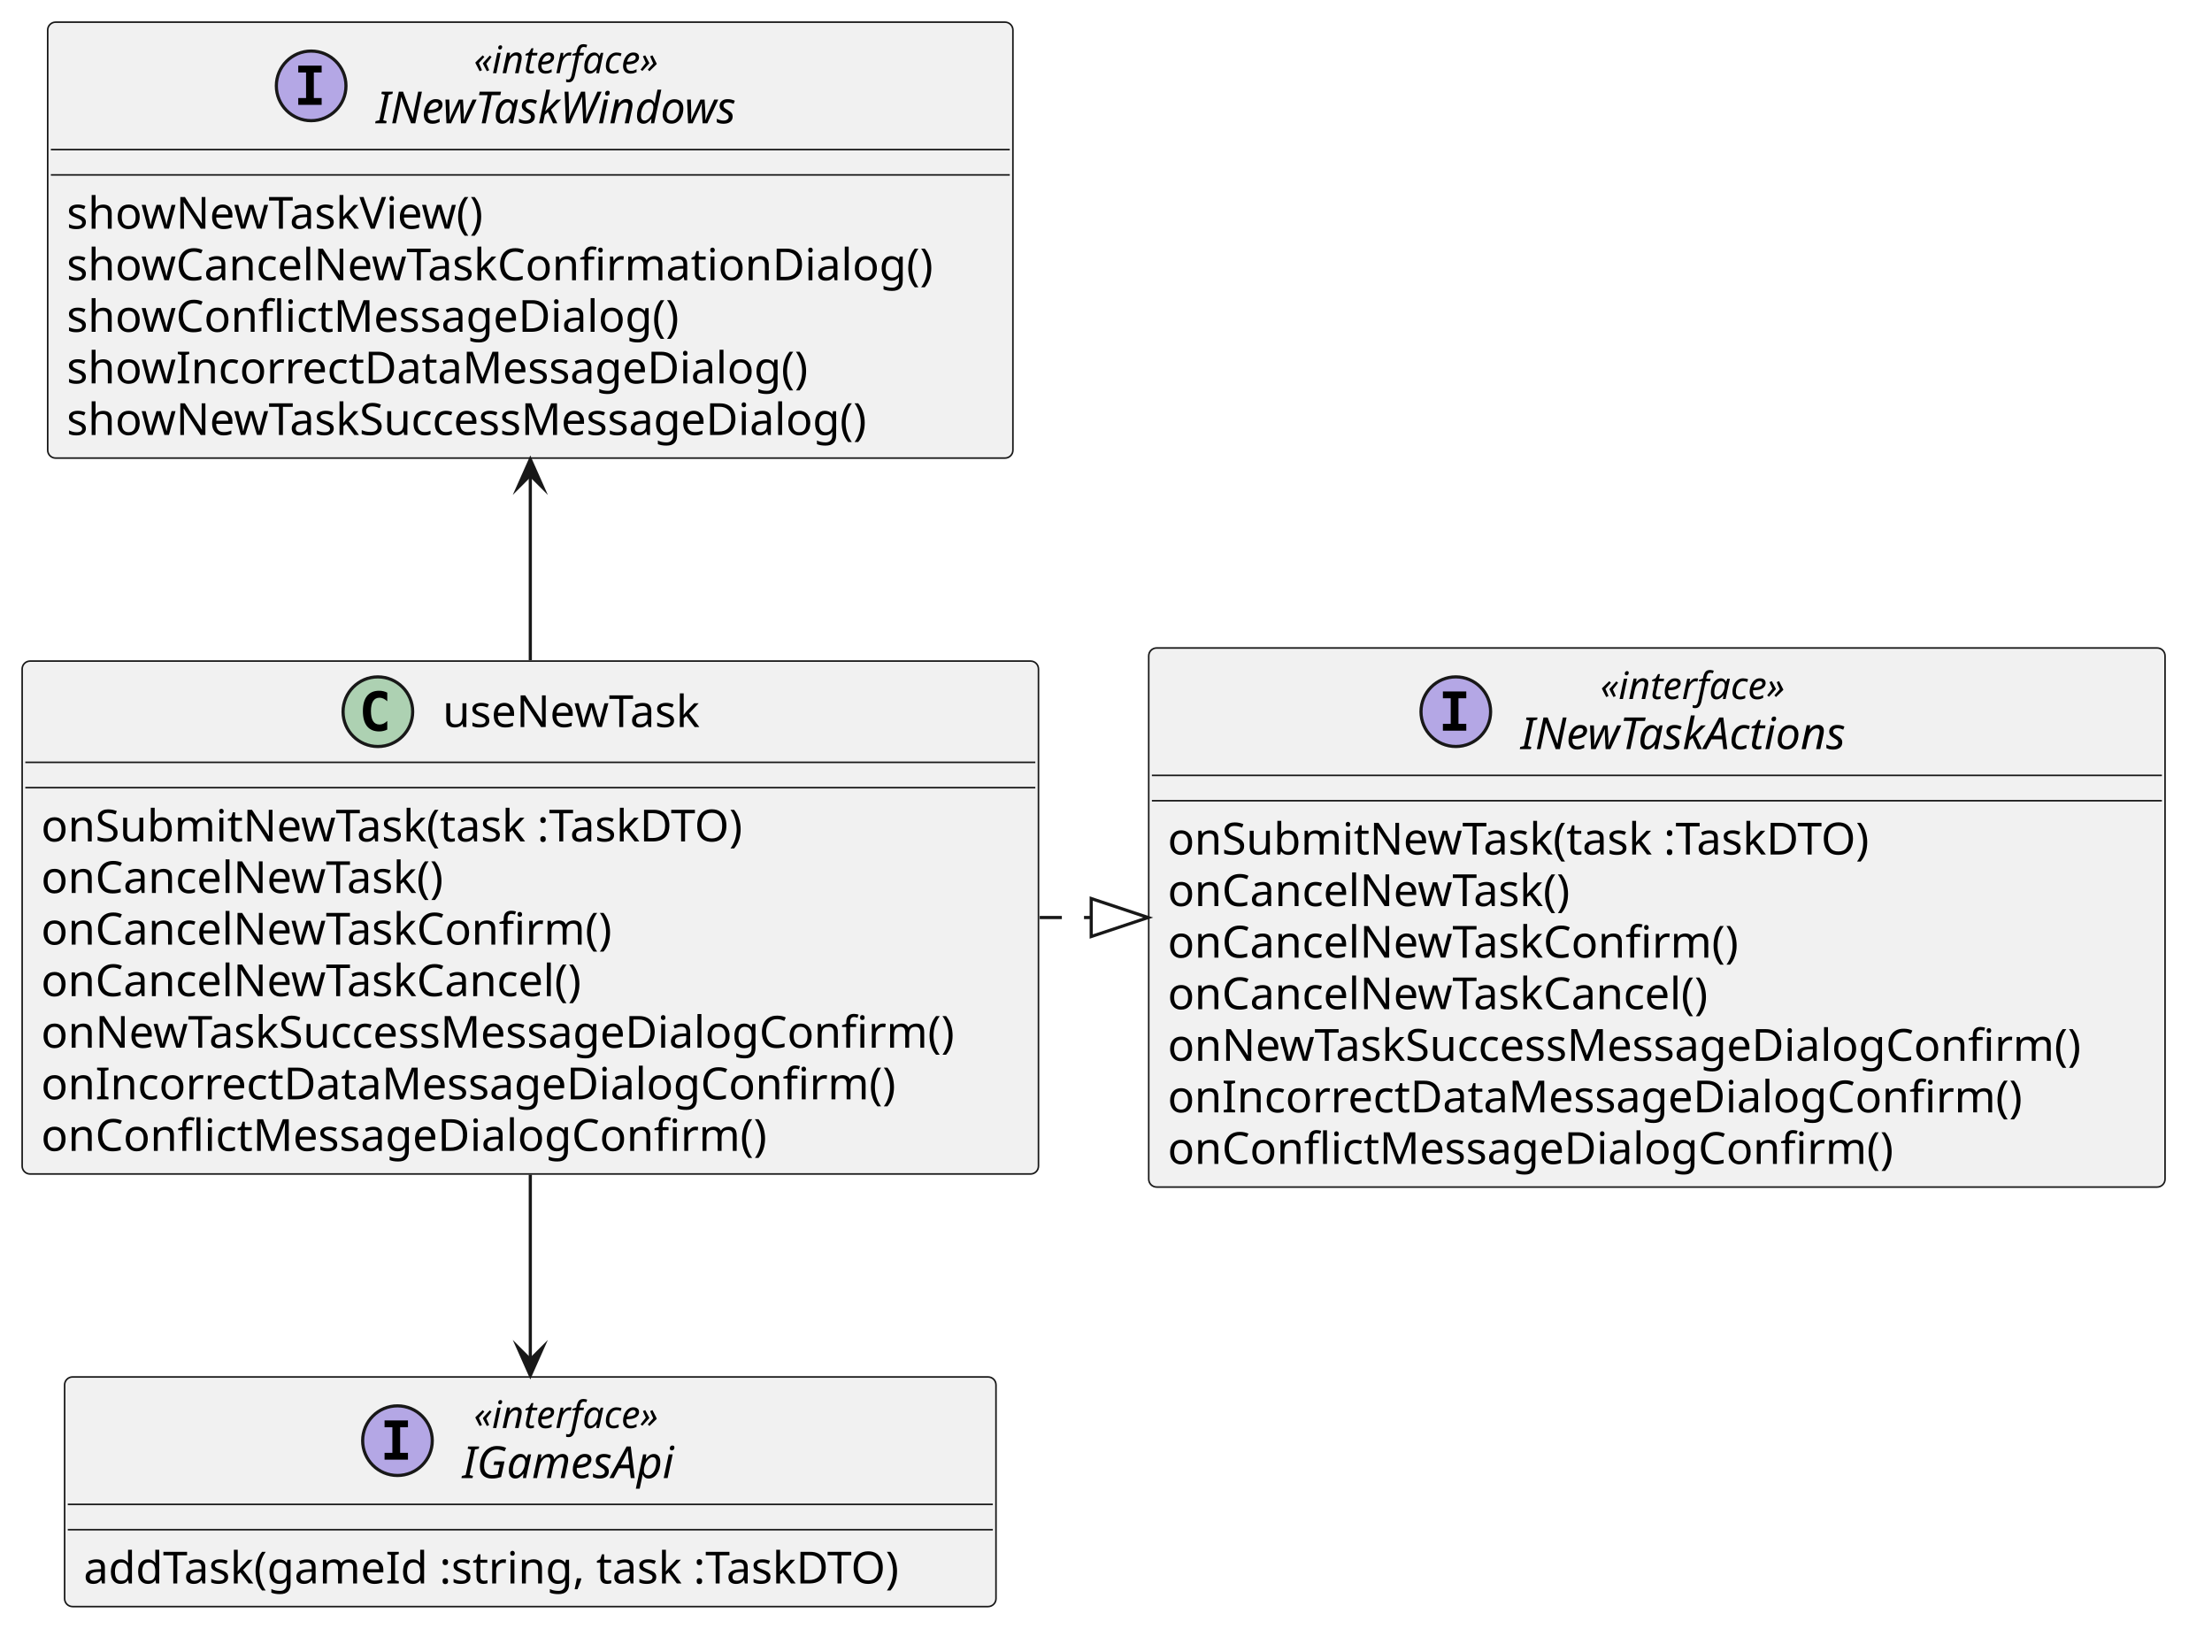
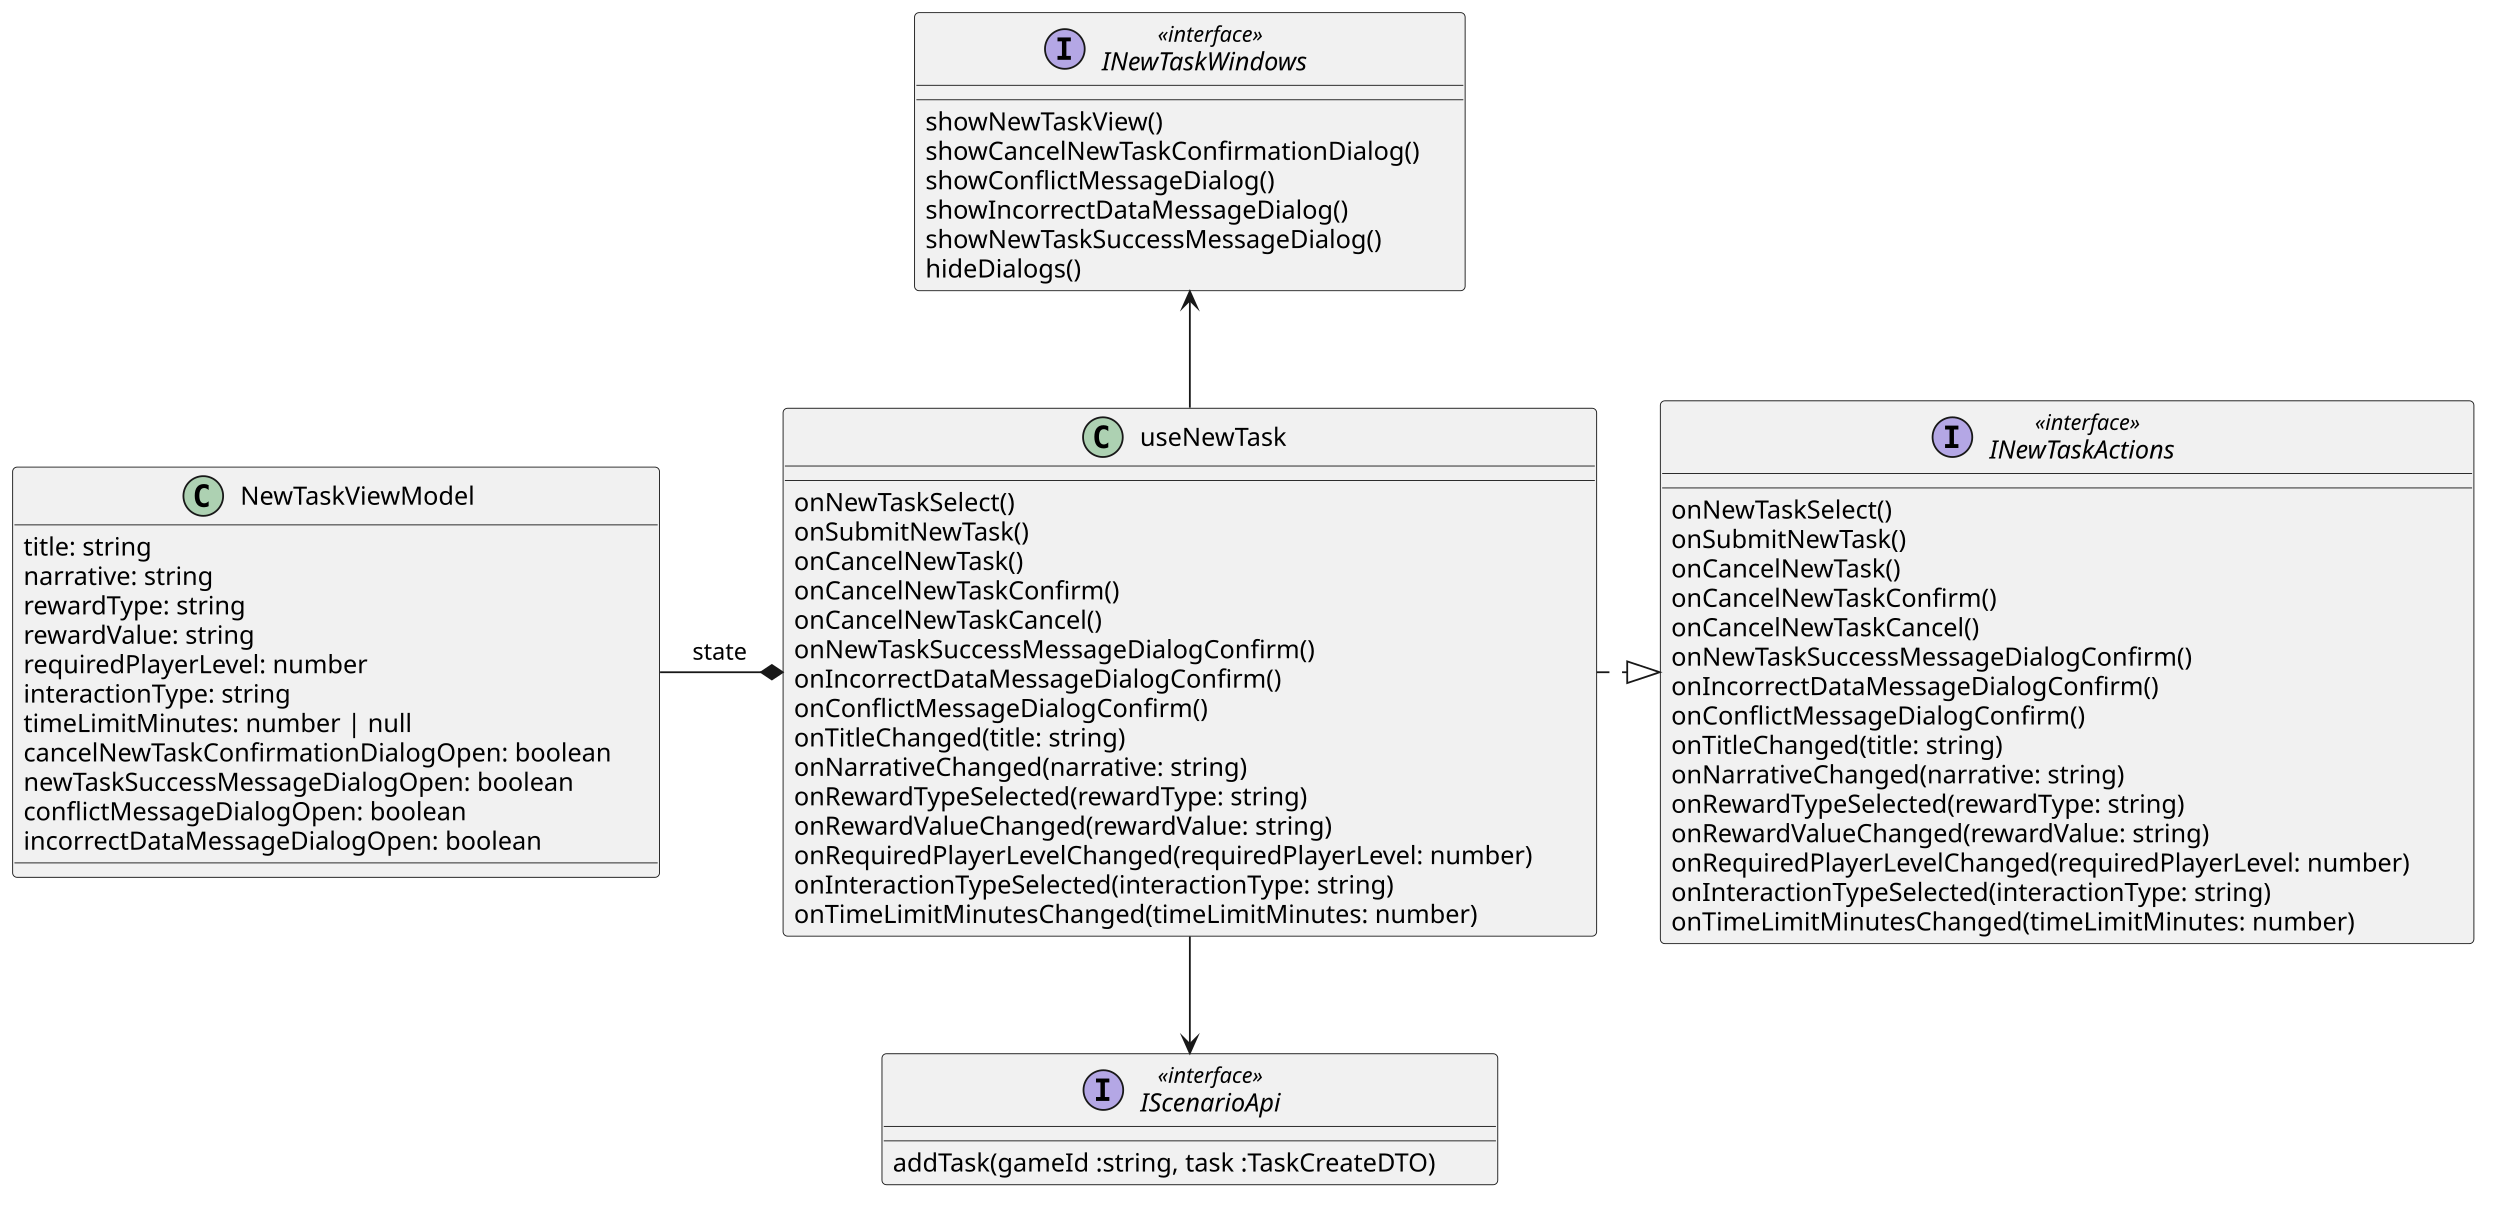
- <svg xmlns="http://www.w3.org/2000/svg" version="1.1" data-diagram-type="CLASS" style="width:699px;height:522px;background:#FFFFFF;" width="699px" height="522px" viewBox="0 0 699 522" zoomAndPan="magnify" preserveAspectRatio="none" contentStyleType="text/css">
+ <svg xmlns="http://www.w3.org/2000/svg" version="1.1" data-diagram-type="CLASS" style="width:1385px;height:671px;background:#FFFFFF;" width="1385px" height="671px" viewBox="0 0 1385 671" zoomAndPan="magnify" preserveAspectRatio="none" contentStyleType="text/css">
  <defs />
  <g font-family="sans-serif" lengthAdjust="spacing">
    <g class="entity" data-qualified-name="useNewTask" id="ent0001" data-source-line="1">
-       <rect x="7" y="208.89" width="321.162" height="162.078" fill="#F1F1F1" style="stroke:#181818;stroke-width:0.5;" rx="2.5" ry="2.5" />
-       <ellipse cx="119.407" cy="224.89" rx="11" ry="11" fill="#ADD1B2" style="stroke:#181818;stroke-width:1;" />
-       <path d="M122.375,230.531 Q121.797,230.828 121.157,230.968 Q120.516,231.124 119.813,231.124 Q117.313,231.124 115.985,229.484 Q114.672,227.828 114.672,224.703 Q114.672,221.578 115.985,219.921 Q117.313,218.265 119.813,218.265 Q120.516,218.265 121.157,218.421 Q121.813,218.578 122.375,218.874 L122.375,221.593 Q121.75,221.015 121.157,220.749 Q120.563,220.468 119.938,220.468 Q118.594,220.468 117.907,221.546 Q117.219,222.609 117.219,224.703 Q117.219,226.796 117.907,227.874 Q118.594,228.937 119.938,228.937 Q120.563,228.937 121.157,228.671 Q121.75,228.39 122.375,227.812 L122.375,230.531 Z " fill="#000" />
-       <text x="139.907" y="229.737" fill="#000" font-size="14" textLength="87.849">useNewTask</text>
-       <line x1="8" y1="240.89" x2="327.162" y2="240.89" style="stroke:#181818;stroke-width:0.5;" />
-       <line x1="8" y1="248.89" x2="327.162" y2="248.89" style="stroke:#181818;stroke-width:0.5;" />
-       <text x="13" y="265.885" fill="#000" font-size="14" textLength="242.614">onSubmitNewTask(task :TaskDTO)</text>
-       <text x="13" y="282.182" fill="#000" font-size="14" textLength="138.858">onCancelNewTask()</text>
-       <text x="13" y="298.479" fill="#000" font-size="14" textLength="194.284">onCancelNewTaskConfirm()</text>
-       <text x="13" y="314.776" fill="#000" font-size="14" textLength="186.286">onCancelNewTaskCancel()</text>
-       <text x="13" y="331.073" fill="#000" font-size="14" textLength="309.162">onNewTaskSuccessMessageDialogConfirm()</text>
-       <text x="13" y="347.369" fill="#000" font-size="14" textLength="285.742">onIncorrectDataMessageDialogConfirm()</text>
-       <text x="13" y="363.666" fill="#000" font-size="14" textLength="242.847">onConflictMessageDialogConfirm()</text>
+       <rect x="433.83" y="226.18" width="450.71" height="292.453" fill="#F1F1F1" style="stroke:#181818;stroke-width:0.5;" rx="2.5" ry="2.5" />
+       <ellipse cx="611.011" cy="242.18" rx="11" ry="11" fill="#ADD1B2" style="stroke:#181818;stroke-width:1;" />
+       <path d="M613.979,247.821 Q613.401,248.118 612.761,248.258 Q612.12,248.414 611.417,248.414 Q608.917,248.414 607.589,246.774 Q606.276,245.118 606.276,241.993 Q606.276,238.868 607.589,237.211 Q608.917,235.555 611.417,235.555 Q612.12,235.555 612.761,235.711 Q613.417,235.868 613.979,236.164 L613.979,238.883 Q613.354,238.305 612.761,238.039 Q612.167,237.758 611.542,237.758 Q610.198,237.758 609.511,238.836 Q608.823,239.899 608.823,241.993 Q608.823,244.086 609.511,245.164 Q610.198,246.227 611.542,246.227 Q612.167,246.227 612.761,245.961 Q613.354,245.68 613.979,245.102 L613.979,247.821 Z " fill="#000" />
+       <text x="631.511" y="247.027" fill="#000" font-size="14" textLength="87.849">useNewTask</text>
+       <line x1="434.83" y1="258.18" x2="883.54" y2="258.18" style="stroke:#181818;stroke-width:0.5;" />
+       <line x1="434.83" y1="266.18" x2="883.54" y2="266.18" style="stroke:#181818;stroke-width:0.5;" />
+       <text x="439.83" y="283.175" fill="#000" font-size="14" textLength="134.62">onNewTaskSelect()</text>
+       <text x="439.83" y="299.472" fill="#000" font-size="14" textLength="141.094">onSubmitNewTask()</text>
+       <text x="439.83" y="315.769" fill="#000" font-size="14" textLength="138.858">onCancelNewTask()</text>
+       <text x="439.83" y="332.066" fill="#000" font-size="14" textLength="194.284">onCancelNewTaskConfirm()</text>
+       <text x="439.83" y="348.363" fill="#000" font-size="14" textLength="186.286">onCancelNewTaskCancel()</text>
+       <text x="439.83" y="364.659" fill="#000" font-size="14" textLength="309.162">onNewTaskSuccessMessageDialogConfirm()</text>
+       <text x="439.83" y="380.956" fill="#000" font-size="14" textLength="285.742">onIncorrectDataMessageDialogConfirm()</text>
+       <text x="439.83" y="397.253" fill="#000" font-size="14" textLength="242.847">onConflictMessageDialogConfirm()</text>
+       <text x="439.83" y="413.55" fill="#000" font-size="14" textLength="198.01">onTitleChanged(title: string)</text>
+       <text x="439.83" y="429.847" fill="#000" font-size="14" textLength="269.445">onNarrativeChanged(narrative: string)</text>
+       <text x="439.83" y="446.144" fill="#000" font-size="14" textLength="309.135">onRewardTypeSelected(rewardType: string)</text>
+       <text x="439.83" y="462.441" fill="#000" font-size="14" textLength="321.323">onRewardValueChanged(rewardValue: string)</text>
+       <text x="439.83" y="478.738" fill="#000" font-size="14" textLength="438.71">onRequiredPlayerLevelChanged(requiredPlayerLevel: number)</text>
+       <text x="439.83" y="495.034" fill="#000" font-size="14" textLength="358.75">onInteractionTypeSelected(interactionType: string)</text>
+       <text x="439.83" y="511.331" fill="#000" font-size="14" textLength="400.613">onTimeLimitMinutesChanged(timeLimitMinutes: number)</text>
    </g>
-     <g class="entity" data-qualified-name="INewTaskActions" id="ent0002" data-source-line="11">
-       <rect x="363" y="204.75" width="321.162" height="170.344" fill="#F1F1F1" style="stroke:#181818;stroke-width:0.5;" rx="2.5" ry="2.5" />
-       <ellipse cx="460.04" cy="224.883" rx="11" ry="11" fill="#B4A7E5" style="stroke:#181818;stroke-width:1;" />
-       <path d="M455.961,220.648 L455.961,218.492 L463.352,218.492 L463.352,220.648 L460.883,220.648 L460.883,228.727 L463.352,228.727 L463.352,230.883 L455.961,230.883 L455.961,228.727 L458.43,228.727 L458.43,220.648 L455.961,220.648 Z " fill="#000" />
-       <text x="505.729" y="220.889" fill="#000" font-size="12" textLength="68.203" font-style="italic">«interface»</text>
-       <text x="480.54" y="236.714" fill="#000" font-size="14" textLength="118.583" font-style="italic">INewTaskActions</text>
-       <line x1="364" y1="245.016" x2="683.162" y2="245.016" style="stroke:#181818;stroke-width:0.5;" />
-       <line x1="364" y1="253.016" x2="683.162" y2="253.016" style="stroke:#181818;stroke-width:0.5;" />
-       <text x="369" y="270.011" fill="#000" font-size="14" textLength="242.614">onSubmitNewTask(task :TaskDTO)</text>
-       <text x="369" y="286.308" fill="#000" font-size="14" textLength="138.858">onCancelNewTask()</text>
-       <text x="369" y="302.604" fill="#000" font-size="14" textLength="194.284">onCancelNewTaskConfirm()</text>
-       <text x="369" y="318.901" fill="#000" font-size="14" textLength="186.286">onCancelNewTaskCancel()</text>
-       <text x="369" y="335.198" fill="#000" font-size="14" textLength="309.162">onNewTaskSuccessMessageDialogConfirm()</text>
-       <text x="369" y="351.495" fill="#000" font-size="14" textLength="285.742">onIncorrectDataMessageDialogConfirm()</text>
-       <text x="369" y="367.792" fill="#000" font-size="14" textLength="242.847">onConflictMessageDialogConfirm()</text>
+     <g class="entity" data-qualified-name="INewTaskActions" id="ent0002" data-source-line="19">
+       <rect x="919.83" y="222.05" width="450.71" height="300.719" fill="#F1F1F1" style="stroke:#181818;stroke-width:0.5;" rx="2.5" ry="2.5" />
+       <ellipse cx="1081.643" cy="242.183" rx="11" ry="11" fill="#B4A7E5" style="stroke:#181818;stroke-width:1;" />
+       <path d="M1077.565,237.948 L1077.565,235.792 L1084.956,235.792 L1084.956,237.948 L1082.487,237.948 L1082.487,246.027 L1084.956,246.027 L1084.956,248.183 L1077.565,248.183 L1077.565,246.027 L1080.034,246.027 L1080.034,237.948 L1077.565,237.948 Z " fill="#000" />
+       <text x="1127.333" y="238.189" fill="#000" font-size="12" textLength="68.203" font-style="italic">«interface»</text>
+       <text x="1102.143" y="254.014" fill="#000" font-size="14" textLength="118.583" font-style="italic">INewTaskActions</text>
+       <line x1="920.83" y1="262.316" x2="1369.54" y2="262.316" style="stroke:#181818;stroke-width:0.5;" />
+       <line x1="920.83" y1="270.316" x2="1369.54" y2="270.316" style="stroke:#181818;stroke-width:0.5;" />
+       <text x="925.83" y="287.311" fill="#000" font-size="14" textLength="134.62">onNewTaskSelect()</text>
+       <text x="925.83" y="303.608" fill="#000" font-size="14" textLength="141.094">onSubmitNewTask()</text>
+       <text x="925.83" y="319.904" fill="#000" font-size="14" textLength="138.858">onCancelNewTask()</text>
+       <text x="925.83" y="336.201" fill="#000" font-size="14" textLength="194.284">onCancelNewTaskConfirm()</text>
+       <text x="925.83" y="352.498" fill="#000" font-size="14" textLength="186.286">onCancelNewTaskCancel()</text>
+       <text x="925.83" y="368.795" fill="#000" font-size="14" textLength="309.162">onNewTaskSuccessMessageDialogConfirm()</text>
+       <text x="925.83" y="385.092" fill="#000" font-size="14" textLength="285.742">onIncorrectDataMessageDialogConfirm()</text>
+       <text x="925.83" y="401.389" fill="#000" font-size="14" textLength="242.847">onConflictMessageDialogConfirm()</text>
+       <text x="925.83" y="417.686" fill="#000" font-size="14" textLength="198.01">onTitleChanged(title: string)</text>
+       <text x="925.83" y="433.983" fill="#000" font-size="14" textLength="269.445">onNarrativeChanged(narrative: string)</text>
+       <text x="925.83" y="450.279" fill="#000" font-size="14" textLength="309.135">onRewardTypeSelected(rewardType: string)</text>
+       <text x="925.83" y="466.576" fill="#000" font-size="14" textLength="321.323">onRewardValueChanged(rewardValue: string)</text>
+       <text x="925.83" y="482.873" fill="#000" font-size="14" textLength="438.71">onRequiredPlayerLevelChanged(requiredPlayerLevel: number)</text>
+       <text x="925.83" y="499.17" fill="#000" font-size="14" textLength="358.75">onInteractionTypeSelected(interactionType: string)</text>
+       <text x="925.83" y="515.467" fill="#000" font-size="14" textLength="400.613">onTimeLimitMinutesChanged(timeLimitMinutes: number)</text>
    </g>
-     <g class="entity" data-qualified-name="IGamesApi" id="ent0004" data-source-line="23">
-       <rect x="20.42" y="435.1" width="294.317" height="72.563" fill="#F1F1F1" style="stroke:#181818;stroke-width:0.5;" rx="2.5" ry="2.5" />
-       <ellipse cx="125.601" cy="455.233" rx="11" ry="11" fill="#B4A7E5" style="stroke:#181818;stroke-width:1;" />
-       <path d="M121.523,450.998 L121.523,448.842 L128.914,448.842 L128.914,450.998 L126.445,450.998 L126.445,459.077 L128.914,459.077 L128.914,461.233 L121.523,461.233 L121.523,459.077 L123.992,459.077 L123.992,450.998 L121.523,450.998 Z " fill="#000" />
-       <text x="149.727" y="451.239" fill="#000" font-size="12" textLength="68.203" font-style="italic">«interface»</text>
-       <text x="146.101" y="467.064" fill="#000" font-size="14" textLength="75.455" font-style="italic">IGamesApi</text>
-       <line x1="21.42" y1="475.366" x2="313.737" y2="475.366" style="stroke:#181818;stroke-width:0.5;" />
-       <line x1="21.42" y1="483.366" x2="313.737" y2="483.366" style="stroke:#181818;stroke-width:0.5;" />
-       <text x="26.42" y="500.361" fill="#000" font-size="14" textLength="282.317">addTask(gameId :string, task :TaskDTO)</text>
+     <g class="entity" data-qualified-name="IScenarioApi" id="ent0004" data-source-line="39">
+       <rect x="488.61" y="583.77" width="341.144" height="72.563" fill="#F1F1F1" style="stroke:#181818;stroke-width:0.5;" rx="2.5" ry="2.5" />
+       <ellipse cx="611.26" cy="603.903" rx="11" ry="11" fill="#B4A7E5" style="stroke:#181818;stroke-width:1;" />
+       <path d="M607.182,599.668 L607.182,597.512 L614.573,597.512 L614.573,599.668 L612.104,599.668 L612.104,607.747 L614.573,607.747 L614.573,609.903 L607.182,609.903 L607.182,607.747 L609.651,607.747 L609.651,599.668 L607.182,599.668 Z " fill="#000" />
+       <text x="641.33" y="599.909" fill="#000" font-size="12" textLength="68.203" font-style="italic">«interface»</text>
+       <text x="631.76" y="615.734" fill="#000" font-size="14" textLength="87.343" font-style="italic">IScenarioApi</text>
+       <line x1="489.61" y1="624.036" x2="828.754" y2="624.036" style="stroke:#181818;stroke-width:0.5;" />
+       <line x1="489.61" y1="632.036" x2="828.754" y2="632.036" style="stroke:#181818;stroke-width:0.5;" />
+       <text x="494.61" y="649.031" fill="#000" font-size="14" textLength="329.144">addTask(gameId :string, task :TaskCreateDTO)</text>
    </g>
-     <g class="entity" data-qualified-name="INewTaskWindows" id="ent0006" data-source-line="24">
-       <rect x="15.07" y="7" width="305.016" height="137.75" fill="#F1F1F1" style="stroke:#181818;stroke-width:0.5;" rx="2.5" ry="2.5" />
-       <ellipse cx="98.328" cy="27.133" rx="11" ry="11" fill="#B4A7E5" style="stroke:#181818;stroke-width:1;" />
-       <path d="M94.25,22.898 L94.25,20.742 L101.641,20.742 L101.641,22.898 L99.172,22.898 L99.172,30.977 L101.641,30.977 L101.641,33.133 L94.25,33.133 L94.25,30.977 L96.719,30.977 L96.719,22.898 L94.25,22.898 Z " fill="#000" />
-       <text x="149.726" y="23.139" fill="#000" font-size="12" textLength="68.203" font-style="italic">«interface»</text>
-       <text x="118.828" y="38.964" fill="#000" font-size="14" textLength="129.999" font-style="italic">INewTaskWindows</text>
-       <line x1="16.07" y1="47.266" x2="319.086" y2="47.266" style="stroke:#181818;stroke-width:0.5;" />
-       <line x1="16.07" y1="55.266" x2="319.086" y2="55.266" style="stroke:#181818;stroke-width:0.5;" />
-       <text x="21.07" y="72.261" fill="#000" font-size="14" textLength="143.705">showNewTaskView()</text>
-       <text x="21.07" y="88.558" fill="#000" font-size="14" textLength="293.016">showCancelNewTaskConfirmationDialog()</text>
-       <text x="21.07" y="104.854" fill="#000" font-size="14" textLength="206.165">showConflictMessageDialog()</text>
-       <text x="21.07" y="121.151" fill="#000" font-size="14" textLength="249.061">showIncorrectDataMessageDialog()</text>
-       <text x="21.07" y="137.448" fill="#000" font-size="14" textLength="272.48">showNewTaskSuccessMessageDialog()</text>
+     <g class="entity" data-qualified-name="INewTaskWindows" id="ent0006" data-source-line="40">
+       <rect x="506.67" y="7" width="305.016" height="154.047" fill="#F1F1F1" style="stroke:#181818;stroke-width:0.5;" rx="2.5" ry="2.5" />
+       <ellipse cx="589.928" cy="27.133" rx="11" ry="11" fill="#B4A7E5" style="stroke:#181818;stroke-width:1;" />
+       <path d="M585.85,22.898 L585.85,20.742 L593.241,20.742 L593.241,22.898 L590.772,22.898 L590.772,30.977 L593.241,30.977 L593.241,33.133 L585.85,33.133 L585.85,30.977 L588.319,30.977 L588.319,22.898 L585.85,22.898 Z " fill="#000" />
+       <text x="641.326" y="23.139" fill="#000" font-size="12" textLength="68.203" font-style="italic">«interface»</text>
+       <text x="610.428" y="38.964" fill="#000" font-size="14" textLength="129.999" font-style="italic">INewTaskWindows</text>
+       <line x1="507.67" y1="47.266" x2="810.686" y2="47.266" style="stroke:#181818;stroke-width:0.5;" />
+       <line x1="507.67" y1="55.266" x2="810.686" y2="55.266" style="stroke:#181818;stroke-width:0.5;" />
+       <text x="512.67" y="72.261" fill="#000" font-size="14" textLength="143.705">showNewTaskView()</text>
+       <text x="512.67" y="88.558" fill="#000" font-size="14" textLength="293.016">showCancelNewTaskConfirmationDialog()</text>
+       <text x="512.67" y="104.854" fill="#000" font-size="14" textLength="206.165">showConflictMessageDialog()</text>
+       <text x="512.67" y="121.151" fill="#000" font-size="14" textLength="249.061">showIncorrectDataMessageDialog()</text>
+       <text x="512.67" y="137.448" fill="#000" font-size="14" textLength="272.48">showNewTaskSuccessMessageDialog()</text>
+       <text x="512.67" y="153.745" fill="#000" font-size="14" textLength="93.071">hideDialogs()</text>
    </g>
-     <g class="link" data-entity-1="ent0001" data-entity-2="ent0002" id="lnk3" data-source-line="21" data-link-type="extension">
-       <path d="M328.55,289.93 C339.97,289.93 333.4,289.93 344.83,289.93" style="stroke:#181818;stroke-width:1;stroke-dasharray:7,7;" fill="none" id="useNewTask-to-INewTaskActions" codeLine="21" />
-       <polygon points="362.83,289.93,344.83,283.93,344.83,295.93,362.83,289.93" fill="none" style="stroke:#181818;stroke-width:1;stroke-linejoin:miter;stroke-miterlimit:10;" />
+     <g class="entity" data-qualified-name="NewTaskViewModel" id="ent0009" data-source-line="55">
+       <rect x="7" y="258.78" width="358.363" height="227.266" fill="#F1F1F1" style="stroke:#181818;stroke-width:0.5;" rx="2.5" ry="2.5" />
+       <ellipse cx="112.615" cy="274.78" rx="11" ry="11" fill="#ADD1B2" style="stroke:#181818;stroke-width:1;" />
+       <path d="M115.584,280.421 Q115.006,280.718 114.365,280.858 Q113.725,281.014 113.021,281.014 Q110.521,281.014 109.193,279.374 Q107.881,277.718 107.881,274.593 Q107.881,271.468 109.193,269.811 Q110.521,268.155 113.021,268.155 Q113.725,268.155 114.365,268.311 Q115.021,268.468 115.584,268.764 L115.584,271.483 Q114.959,270.905 114.365,270.639 Q113.771,270.358 113.146,270.358 Q111.803,270.358 111.115,271.436 Q110.428,272.499 110.428,274.593 Q110.428,276.686 111.115,277.764 Q111.803,278.827 113.146,278.827 Q113.771,278.827 114.365,278.561 Q114.959,278.28 115.584,277.702 L115.584,280.421 Z " fill="#000" />
+       <text x="133.115" y="279.627" fill="#000" font-size="14" textLength="138.633">NewTaskViewModel</text>
+       <line x1="8" y1="290.78" x2="364.363" y2="290.78" style="stroke:#181818;stroke-width:0.5;" />
+       <text x="13" y="307.775" fill="#000" font-size="14" textLength="76.727">title: string</text>
+       <text x="13" y="324.072" fill="#000" font-size="14" textLength="113.176">narrative: string</text>
+       <text x="13" y="340.369" fill="#000" font-size="14" textLength="132.733">rewardType: string</text>
+       <text x="13" y="356.666" fill="#000" font-size="14" textLength="137.929">rewardValue: string</text>
+       <text x="13" y="372.963" fill="#000" font-size="14" textLength="203.848">requiredPlayerLevel: number</text>
+       <text x="13" y="389.259" fill="#000" font-size="14" textLength="159.407">interactionType: string</text>
+       <text x="13" y="405.556" fill="#000" font-size="14" textLength="224.396">timeLimitMinutes: number | null</text>
+       <text x="13" y="421.853" fill="#000" font-size="14" textLength="346.363">cancelNewTaskConfirmationDialogOpen: boolean</text>
+       <text x="13" y="438.15" fill="#000" font-size="14" textLength="326.307">newTaskSuccessMessageDialogOpen: boolean</text>
+       <text x="13" y="454.447" fill="#000" font-size="14" textLength="259.513">conflictMessageDialogOpen: boolean</text>
+       <text x="13" y="470.744" fill="#000" font-size="14" textLength="304.247">incorrectDataMessageDialogOpen: boolean</text>
+       <line x1="8" y1="478.046" x2="364.363" y2="478.046" style="stroke:#181818;stroke-width:0.5;" />
    </g>
-     <g class="link" data-entity-1="ent0001" data-entity-2="ent0004" id="lnk5" data-source-line="23" data-link-type="dependency">
-       <path d="M167.58,371.2 C167.58,393.41 167.58,411.41 167.58,429.65" style="stroke:#181818;stroke-width:1;" fill="none" id="useNewTask-to-IGamesApi" codeLine="23" />
-       <polygon points="167.58,434.65,171.58,425.65,167.58,429.65,163.58,425.65,167.58,434.65" fill="#181818" style="stroke:#181818;stroke-width:1;stroke-linejoin:miter;stroke-miterlimit:10;" />
+     <g class="link" data-entity-1="ent0001" data-entity-2="ent0002" id="lnk3" data-source-line="37" data-link-type="extension">
+       <path d="M884.62,372.41 C896.24,372.41 889.86,372.41 901.48,372.41" style="stroke:#181818;stroke-width:1;stroke-dasharray:7,7;" fill="none" id="useNewTask-to-INewTaskActions" codeLine="37" />
+       <polygon points="919.48,372.41,901.48,366.41,901.48,378.41,919.48,372.41" fill="none" style="stroke:#181818;stroke-width:1;stroke-linejoin:miter;stroke-miterlimit:10;" />
    </g>
-     <g class="link" data-entity-1="ent0006" data-entity-2="ent0001" id="lnk8" data-source-line="24" data-link-type="dependency">
-       <path d="M167.58,150.14 C167.58,170.36 167.58,187.68 167.58,208.59" style="stroke:#181818;stroke-width:1;" fill="none" id="INewTaskWindows-backto-useNewTask" codeLine="24" />
-       <polygon points="167.58,145.14,163.58,154.14,167.58,150.14,171.58,154.14,167.58,145.14" fill="#181818" style="stroke:#181818;stroke-width:1;stroke-linejoin:miter;stroke-miterlimit:10;" />
+     <g class="link" data-entity-1="ent0001" data-entity-2="ent0004" id="lnk5" data-source-line="39" data-link-type="dependency">
+       <path d="M659.18,518.78 C659.18,542.82 659.18,560.66 659.18,578.45" style="stroke:#181818;stroke-width:1;" fill="none" id="useNewTask-to-IScenarioApi" codeLine="39" />
+       <polygon points="659.18,583.45,663.18,574.45,659.18,578.45,655.18,574.45,659.18,583.45" fill="#181818" style="stroke:#181818;stroke-width:1;stroke-linejoin:miter;stroke-miterlimit:10;" />
+     </g>
+     <g class="link" data-entity-1="ent0006" data-entity-2="ent0001" id="lnk8" data-source-line="40" data-link-type="dependency">
+       <path d="M659.18,166.39 C659.18,186.36 659.18,203.56 659.18,225.84" style="stroke:#181818;stroke-width:1;" fill="none" id="INewTaskWindows-backto-useNewTask" codeLine="40" />
+       <polygon points="659.18,161.39,655.18,170.39,659.18,166.39,663.18,170.39,659.18,161.39" fill="#181818" style="stroke:#181818;stroke-width:1;stroke-linejoin:miter;stroke-miterlimit:10;" />
+     </g>
+     <g class="link" data-entity-1="ent0009" data-entity-2="ent0001" id="lnk11" data-source-line="69" data-link-type="composition">
+       <path d="M365.68,372.41 C387.89,372.41 398.82,372.41 421.61,372.41" style="stroke:#181818;stroke-width:1;" fill="none" id="NewTaskViewModel-to-useNewTask" codeLine="69" />
+       <polygon points="433.61,372.41,427.61,368.41,421.61,372.41,427.61,376.41,433.61,372.41" fill="#181818" style="stroke:#181818;stroke-width:1;stroke-linejoin:miter;stroke-miterlimit:10;" />
+       <text x="383.59" y="365.477" fill="#000" font-size="13" textLength="32.932">state</text>
    </g>
  </g>
</svg>
